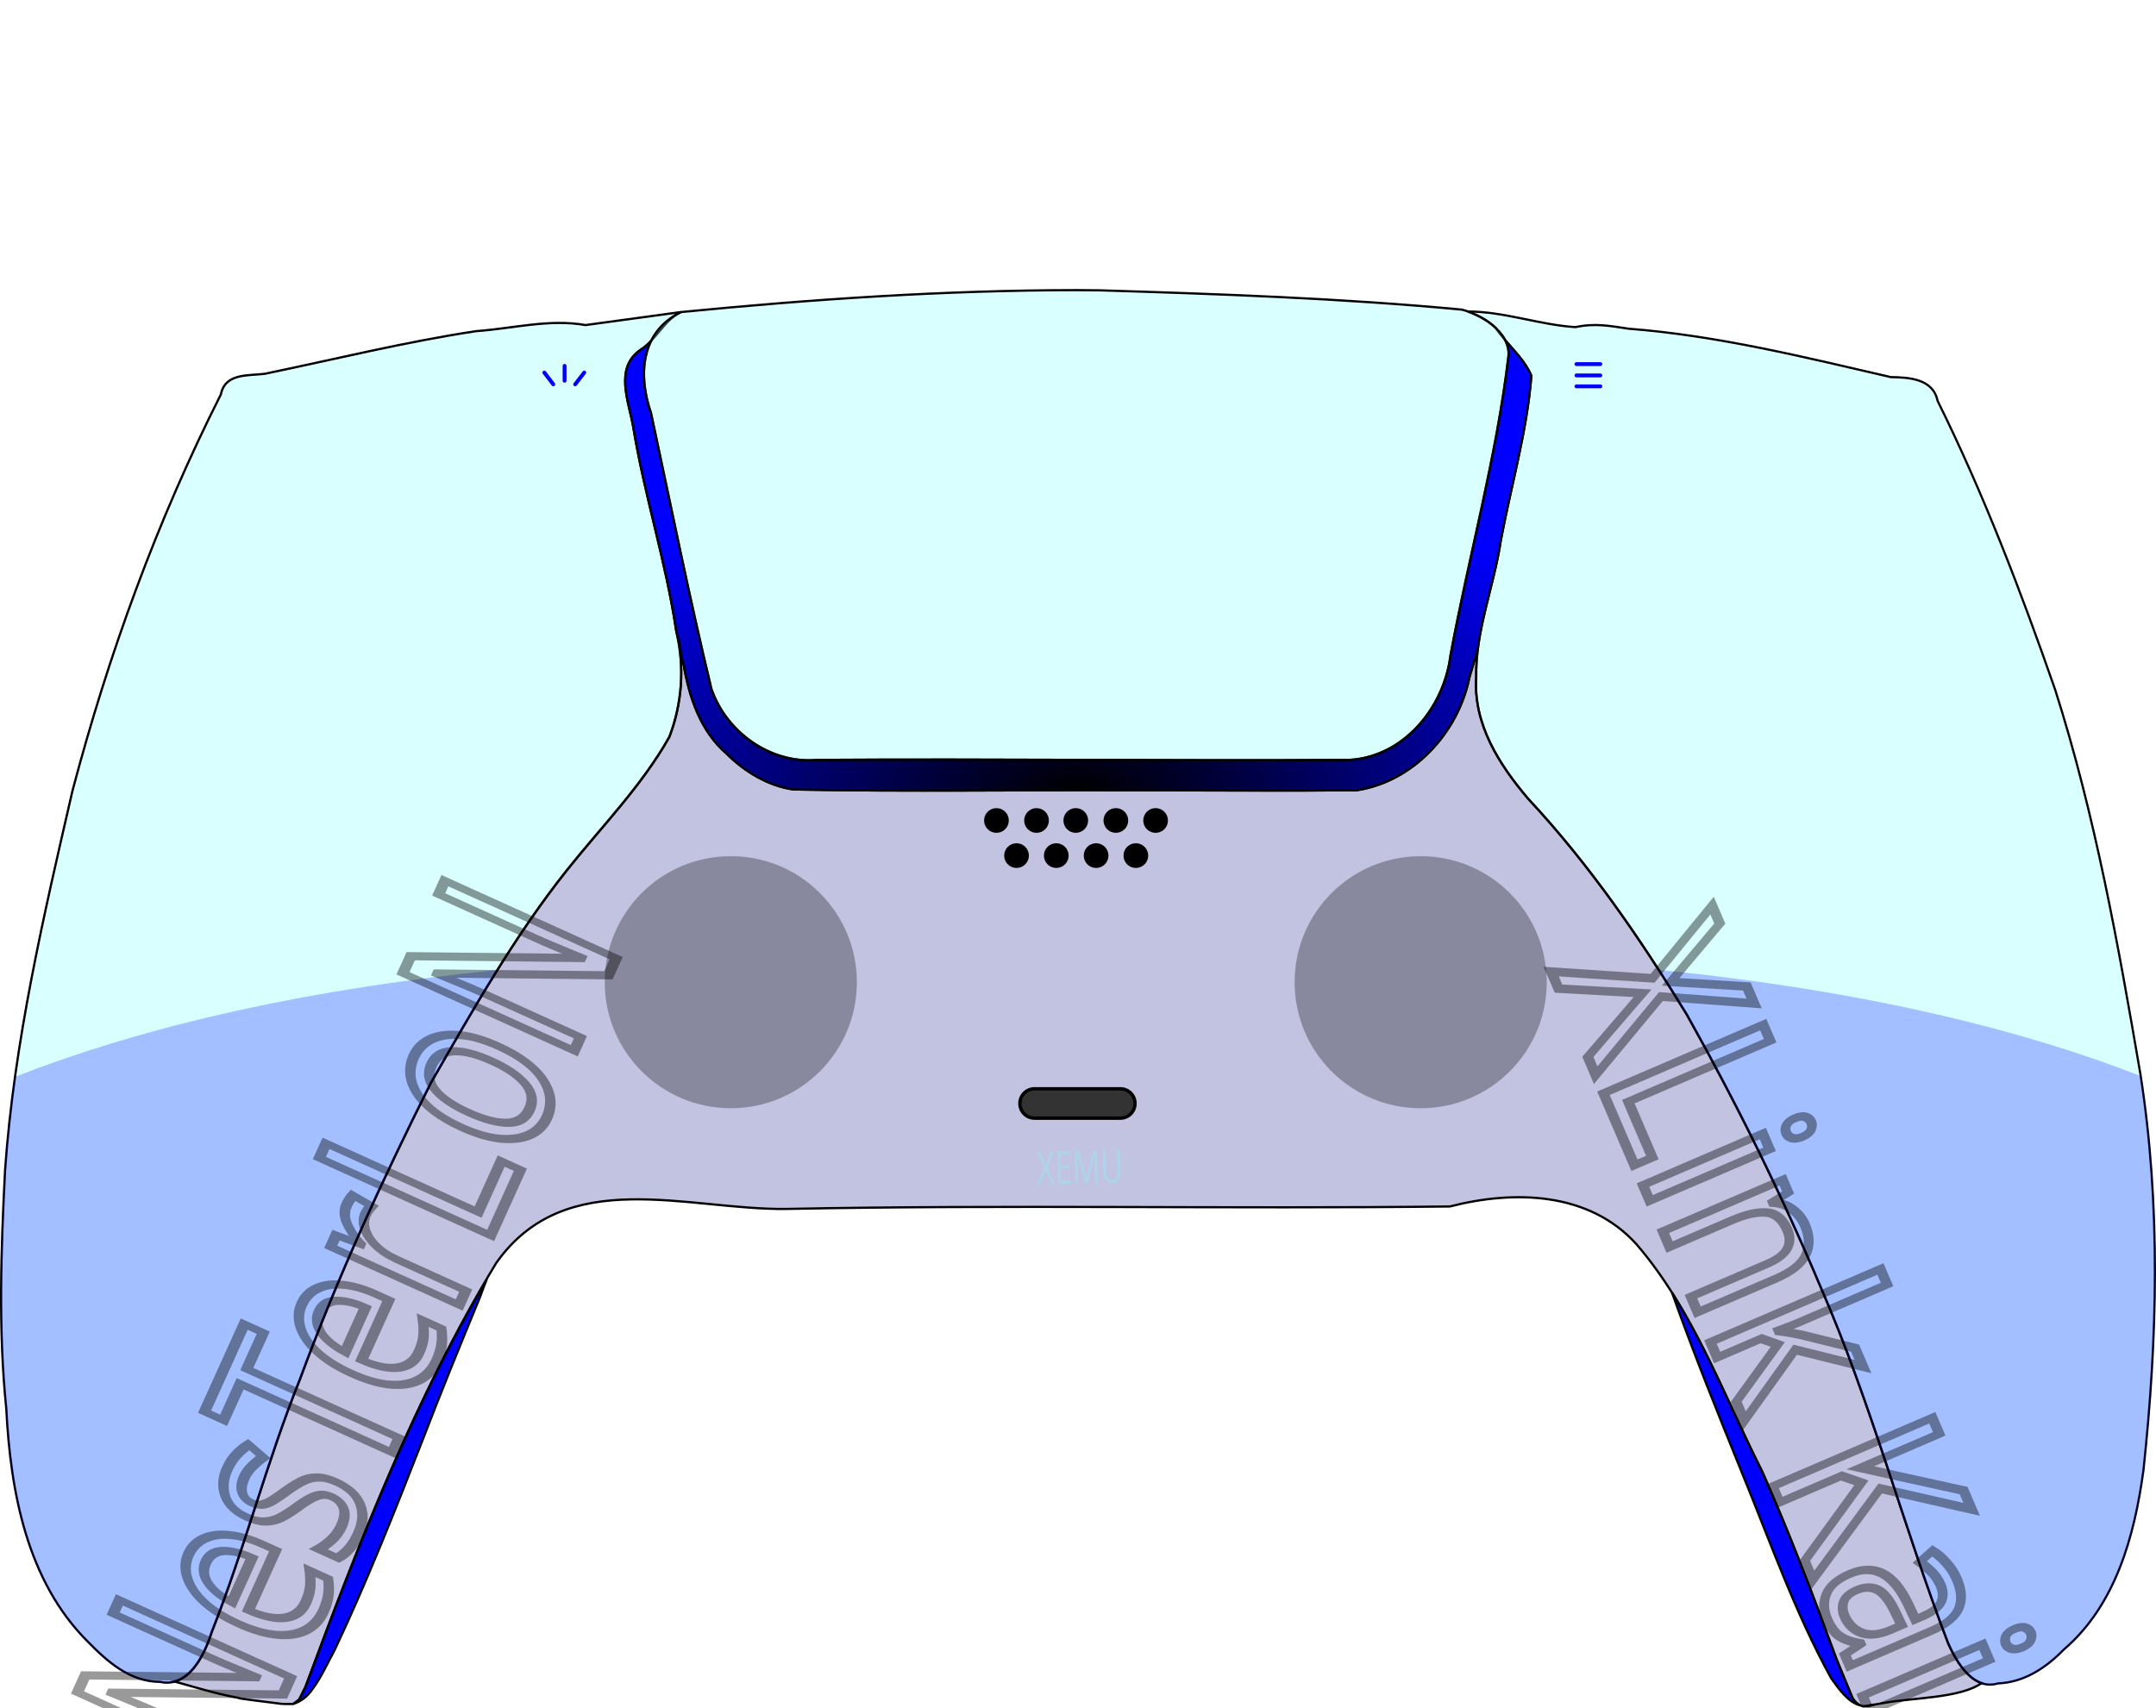
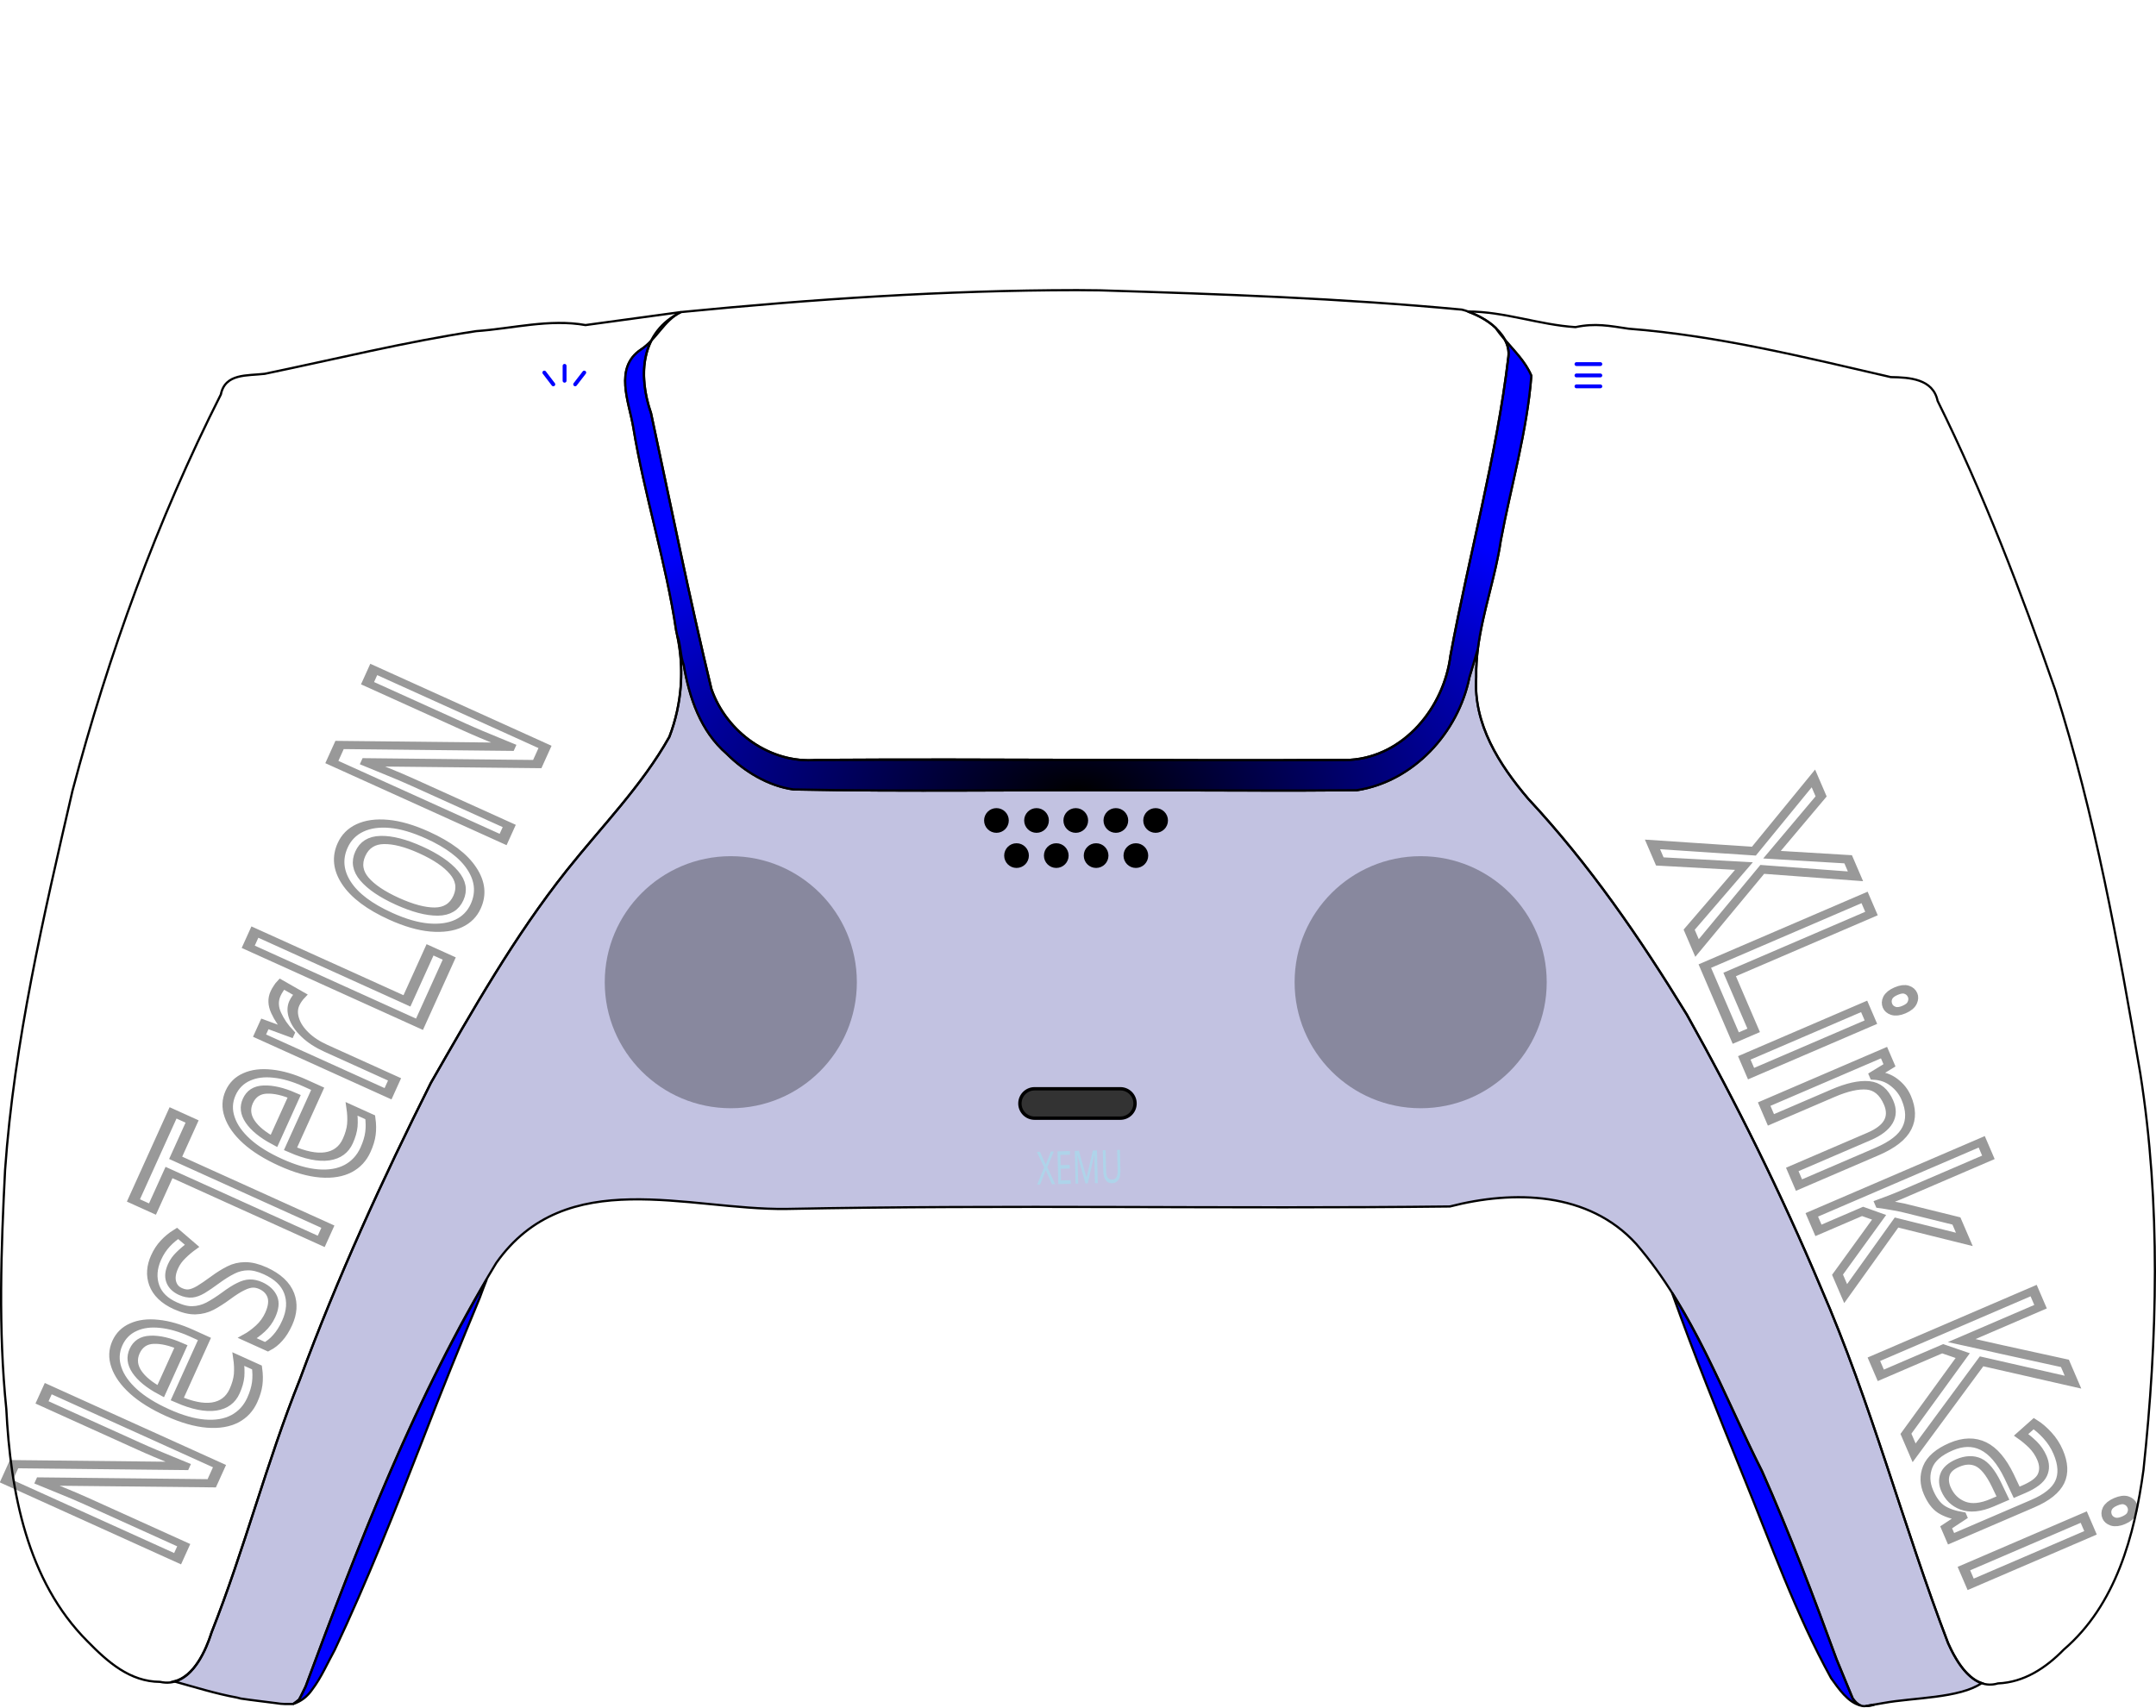
<svg xmlns="http://www.w3.org/2000/svg" width="1000" height="792.065" version="1.1">
  <defs id="defs2">
    <linearGradient id="linearGradient10241">
      <stop offset="0" id="stop10237" stop-color="#000000" />
      <stop offset="1" id="stop10239" stop-color="#0000ff" />
    </linearGradient>
    <radialGradient id="radialGradient10243" cx="0.5" cy="1" fx="0.5" fy="1" r="0.7" href="#linearGradient10241" />
  </defs>
  <style type="text/css" id="style2">.st0{fill:#61E0DF;}
	.st1{fill:#3ED8D2;}</style>
  <style type="text/css" id="style2-5">.st0{fill:#3ED8D2;}
	.st1{fill:#61E0DF;}
	.st2{opacity:8.000000e-002;}</style>
  <g class="layer">
    <g id="g26772" transform="matrix(3.897851,0,0,3.897851,-43.80702,-57.86266)">
      <path id="path23691" d="m794.46,637.63c9.92,27.87 21.02,55.3 32.14,82.71c12.44,30.5 23.48,61.79 39.41,90.7c3.4,4.7 7.55,10.91 13.28,12.29c-1.45,-0.55 -2.57,-1.79 -3.58,-3.18c-2.41,-5.86 -4.83,-11.72 -7.25,-17.58c-10.41,-28.48 -21.18,-56.83 -33.48,-84.55c-13.46,-26.6 -24.53,-55.14 -40.52,-80.39zm90.97,185.29c-1.21,0.21 -2.41,0.43 -3.62,0.63c-0.08,0.02 -0.17,0.02 -0.25,0.03c1.16,0.01 2.36,-0.13 3.64,-0.57c0.08,-0.03 0.15,-0.06 0.23,-0.09z" transform="scale(0.2645833)" stroke-width="1px" stroke="#000000" fill="#0000ff" />
      <path id="path23453" d="m261.38,631.66c-33.86,57.67 -58.27,120.58 -81.46,183.14c-1.01,1.96 -1.88,4.02 -2.97,5.9c-0.91,0.62 -1.74,1.48 -2.7,1.96c3.65,-1.15 6.47,-3.4 8.63,-6.53c4.12,-5.44 6.86,-11.89 10.16,-17.86c14.58,-30.9 27.14,-62.68 39.55,-94.5c8.21,-21.39 16.86,-42.61 25.62,-63.79c0.99,-2.78 2.08,-5.55 3.17,-8.32z" transform="scale(0.2645833)" stroke-width="1px" stroke="#000000" fill="#0000ff" display="inline" />
    </g>
    <g id="g26754" transform="matrix(3.897851,0,0,3.897851,-43.80702,-57.86266)">
      <path id="path17957" d="m346.99,341.75c3.32,15.22 2.14,31.16 -3.46,45.8c-12.36,22.05 -30.47,40.35 -46.16,60.09c-23.56,29.67 -42.29,62.82 -61.13,95.63c-21.76,43.42 -42.09,87.74 -58.9,133.36c-15.01,37.31 -24.9,76.43 -39.7,113.78c-2.65,8.41 -7.93,19.78 -16.85,22.07c9.05,2.5 18.88,5.59 28.28,7.28c0.56,0.15 1.13,0.29 1.69,0.44c5.33,0.8 10.7,1.38 16.05,2.09c2.46,0.46 4.95,0.38 7.44,0.37c0.96,-0.48 1.79,-1.34 2.7,-1.96c1.09,-1.88 1.96,-3.94 2.97,-5.9c24.18,-65.22 49.56,-130.9 85.73,-190.54c31.36,-44.42 86.11,-23.76 130.44,-24.31c99.45,-2 199.09,0.05 298.46,-1.11c28.71,-7.4 62.42,-6.72 83.82,16.88c25.6,29.69 39.07,67.64 56.61,102.3c12.3,27.72 23.07,56.07 33.48,84.55c2.42,5.86 4.84,11.72 7.25,17.58c1.53,2.11 3.32,3.88 6.1,3.4c2.66,-0.45 5.32,-0.92 7.98,-1.38c12.96,-2.4 33.96,-2.05 43.95,-8.92c-7.17,-2.43 -12.21,-11.41 -15.12,-17.98c-20.22,-52.87 -34.58,-107.99 -57.23,-159.99c-17.71,-42.01 -38,-83.02 -60.28,-122.77c-20.98,-34.29 -43.82,-67.54 -71.27,-97.01c-13.07,-15.38 -24.8,-33.65 -23.43,-54.7c-0.1,-4.32 0.2,-8.59 0.73,-12.84c-1.27,4.27 -2.56,8.55 -3.81,12.83c-5.03,24.87 -25.12,46.86 -50.66,50.8c-32.64,0.35 -65.38,-0.01 -98.05,0.07c-51.75,-0.33 -103.53,0.65 -155.27,-0.43c-11.34,-1.56 -21.98,-8.03 -30.05,-16.07c-11.69,-10.1 -16.79,-25.12 -19.32,-39.93c-1.58,-4.13 -1.33,-9.41 -2.99,-13.48z" transform="scale(0.2645833)" stroke-width="1px" stroke="#000000" fill="#0f0f8a" display="inline" fill-opacity="0.25" />
      <g id="g19181">
        <circle id="circle19152" cx="146.4" cy="116.68" r="1.47" stroke-miterlimit="4" stroke-linecap="round" stroke-width="0.46" fill="#000000" />
        <circle id="circle19150" cx="141.67" cy="116.68" r="1.47" stroke-miterlimit="4" stroke-linecap="round" stroke-width="0.46" fill="#000000" />
        <circle id="circle19148" cx="136.93" cy="116.68" r="1.47" stroke-miterlimit="4" stroke-linecap="round" stroke-width="0.46" fill="#000000" />
        <circle id="circle19146" cx="132.2" cy="116.68" r="1.47" stroke-miterlimit="4" stroke-linecap="round" stroke-width="0.46" fill="#000000" />
        <circle id="circle19144" cx="148.75" cy="112.5" r="1.47" stroke-miterlimit="4" stroke-linecap="round" stroke-width="0.46" fill="#000000" />
        <circle id="circle19142" cx="144.02" cy="112.5" r="1.47" stroke-miterlimit="4" stroke-linecap="round" stroke-width="0.46" fill="#000000" />
        <circle id="circle19140" cx="139.25" cy="112.5" r="1.47" stroke-miterlimit="4" stroke-linecap="round" stroke-width="0.46" fill="#000000" />
        <circle id="circle19138" cx="134.58" cy="112.5" r="1.47" stroke-miterlimit="4" stroke-linecap="round" stroke-width="0.46" fill="#000000" />
        <circle id="path18990" cx="129.81" cy="112.5" r="1.47" stroke-miterlimit="4" stroke-linecap="round" stroke-width="0.46" fill="#000000" />
      </g>
      <ellipse id="circle19789" cx="180.29" cy="131.75" rx="15" ry="15" stroke-miterlimit="4" stroke-linecap="round" stroke-width="0" stroke="#000000" fill="#000000" fill-opacity="0.3" />
      <ellipse id="path19259" cx="98.2" cy="131.75" rx="15" ry="15" stroke-miterlimit="4" stroke-linecap="round" stroke-width="0" stroke="#000000" fill="#000000" fill-opacity="0.3" />
    </g>
    <g id="g26728" transform="matrix(3.897851,0,0,3.897851,-43.80702,-57.86266)">
      <g id="g2838">
-         <path id="path2575" d="m348.71,196.49l-42.9,5.85c-16.32,-2.88 -32.73,1.56 -49.17,2.73c-32,4.82 -63.52,12.66 -95.1,19.19c-7.87,0.94 -17.8,-0.3 -19.73,9.29c-28.68,56.77 -50.51,116.84 -66.74,178.31c-12.96,56.25 -26.23,112.87 -30.31,170.59c-1.82,35.8 -3.09,71.7 0.55,107.43c1.89,37.16 9.23,77.28 36.53,104.59c8.95,9.15 19.01,18.17 32.6,18.22c12.93,2.85 19.96,-12.03 23.2,-22.28c14.8,-37.35 24.69,-76.47 39.7,-113.78c16.81,-45.62 37.14,-89.94 58.9,-133.36c18.84,-32.81 37.57,-65.96 61.13,-95.63c15.69,-19.74 33.8,-38.04 46.16,-60.09c5.85,-15.28 6.93,-31.99 3.05,-47.81c-4.56,-30.8 -14.24,-60.65 -19.28,-91.41c-1.94,-11.53 -8.77,-26.73 3.41,-34.95c7.11,-4.62 10.18,-13 18,-16.89z" stroke-width="1px" stroke="#000000" fill="#80ffff" display="inline" transform="scale(0.2645833)" fill-opacity="0.3" />
-         <path id="path1382" d="m871.94,1700.91c-365.93,36.75 -643.44,107.67 -845.59,187.32c-7.57,54.23 -13.58,108.67 -17.45,163.36c-7.09,139.58 -12.07,279.48 2.14,418.78c7.37,144.82 35.98,301.2 142.41,407.66c34.87,35.67 74.1,70.83 127.03,71.03c50.43,11.12 77.84,-46.89 90.45,-86.86c57.7,-145.59 96.25,-298.05 154.74,-443.49c65.51,-177.81 144.77,-350.58 229.58,-519.83c38.09,-66.33 76.14,-132.99 116.69,-197.97z" transform="matrix(0.06787928,0,0,0.06787928,11.23876,14.84476)" stroke-miterlimit="4" stroke-width="0" stroke="#000000" fill="#0000ff" fill-opacity="0.25" />
+         <path id="path2575" d="m348.71,196.49l-42.9,5.85c-16.32,-2.88 -32.73,1.56 -49.17,2.73c-32,4.82 -63.52,12.66 -95.1,19.19c-7.87,0.94 -17.8,-0.3 -19.73,9.29c-28.68,56.77 -50.51,116.84 -66.74,178.31c-12.96,56.25 -26.23,112.87 -30.31,170.59c-1.82,35.8 -3.09,71.7 0.55,107.43c1.89,37.16 9.23,77.28 36.53,104.59c8.95,9.15 19.01,18.17 32.6,18.22c12.93,2.85 19.96,-12.03 23.2,-22.28c14.8,-37.35 24.69,-76.47 39.7,-113.78c16.81,-45.62 37.14,-89.94 58.9,-133.36c18.84,-32.81 37.57,-65.96 61.13,-95.63c15.69,-19.74 33.8,-38.04 46.16,-60.09c5.85,-15.28 6.93,-31.99 3.05,-47.81c-4.56,-30.8 -14.24,-60.65 -19.28,-91.41c-1.94,-11.53 -8.77,-26.73 3.41,-34.95c7.11,-4.62 10.18,-13 18,-16.89z" stroke-width="1px" stroke="#000000" fill="#000000" display="inline" transform="scale(0.2645833)" fill-opacity="0" />
+         <path id="path1382" d="m871.94,1700.91c-365.93,36.75 -643.44,107.67 -845.59,187.32c-7.57,54.23 -13.58,108.67 -17.45,163.36c-7.09,139.58 -12.07,279.48 2.14,418.78c7.37,144.82 35.98,301.2 142.41,407.66c34.87,35.67 74.1,70.83 127.03,71.03c50.43,11.12 77.84,-46.89 90.45,-86.86c57.7,-145.59 96.25,-298.05 154.74,-443.49c65.51,-177.81 144.77,-350.58 229.58,-519.83c38.09,-66.33 76.14,-132.99 116.69,-197.97z" transform="matrix(0.06787928,0,0,0.06787928,11.23876,14.84476)" stroke-miterlimit="4" stroke-width="0" stroke="#000000" fill="#000000" fill-opacity="0" />
        <g id="g26712">
          <path d="m80.76,59.19l-1.08,1.4" id="path17681" stroke-miterlimit="4" stroke-linecap="round" stroke-width="0.46" stroke="#0000ff" fill="none" />
          <path d="m78.42,58.39l0,1.77" id="path17093" stroke-miterlimit="4" stroke-linecap="round" stroke-width="0.46" stroke="#0000ff" fill="none" />
          <path d="m76.01,59.19l1.07,1.4" id="path17683" stroke-miterlimit="4" stroke-linecap="round" stroke-width="0.46" stroke="#0000ff" fill="none" />
        </g>
      </g>
      <g id="g2829">
-         <path d="m185.88,51.92c4.37,0 8.53,1.59 12.83,1.86c2.36,-0.5 4.04,-0.15 6.34,0.19c10.57,0.82 20.89,3.38 31.19,5.76c2.21,0.03 5.01,0.2 5.56,2.82c5.5,11.11 9.93,22.72 14,34.41c4.74,14.88 7.49,30.28 10.12,45.64c2.46,15.61 2.05,31.56 0.38,47.21c-1.06,7.8 -3.28,16.05 -9.48,21.37c-2.13,2.18 -4.71,3.9 -7.84,4.03c-2.95,0.88 -4.92,-2.52 -5.93,-4.79c-5.35,-13.99 -9.15,-28.58 -15.14,-42.33c-4.69,-11.12 -10.05,-21.97 -15.95,-32.49c-5.55,-9.07 -11.59,-17.87 -18.86,-25.67c-3.46,-4.06 -6.56,-8.9 -6.2,-14.47c-0.12,-5.55 2.12,-10.81 2.92,-16.27c1.22,-6.53 3.13,-13 3.64,-19.62c-0.95,-2.24 -2.97,-3.76 -4.26,-5.72c-0.93,-0.91 -2.12,-1.47 -3.32,-1.93z" id="path4128" stroke-width="0.26px" stroke="#000000" fill="#80ffff" display="inline" fill-opacity="0.3" />
-         <path id="path2657" d="m2907.81,1700.63c16.74,25.91 33.13,52.05 49.23,78.35c86.84,154.94 165.92,314.81 234.96,478.56c88.31,202.69 144.26,417.51 223.09,623.61c14.86,33.57 43.84,83.56 87.28,70.6c46.21,-1.85 84.22,-27.22 115.58,-59.31c91.31,-78.46 123.94,-199.93 139.56,-314.78c24.47,-229.11 30.64,-462.46 -4.88,-690.82c-202.37,-79.28 -479.64,-149.75 -844.82,-186.21z" transform="matrix(0.06787928,0,0,0.06787928,11.23876,14.84476)" stroke-miterlimit="4" stroke-width="0" stroke="#000000" fill="#0000ff" fill-opacity="0.25" />
+         <path d="m185.88,51.92c4.37,0 8.53,1.59 12.83,1.86c2.36,-0.5 4.04,-0.15 6.34,0.19c10.57,0.82 20.89,3.38 31.19,5.76c2.21,0.03 5.01,0.2 5.56,2.82c5.5,11.11 9.93,22.72 14,34.41c4.74,14.88 7.49,30.28 10.12,45.64c2.46,15.61 2.05,31.56 0.38,47.21c-1.06,7.8 -3.28,16.05 -9.48,21.37c-2.13,2.18 -4.71,3.9 -7.84,4.03c-2.95,0.88 -4.92,-2.52 -5.93,-4.79c-5.35,-13.99 -9.15,-28.58 -15.14,-42.33c-4.69,-11.12 -10.05,-21.97 -15.95,-32.49c-5.55,-9.07 -11.59,-17.87 -18.86,-25.67c-3.46,-4.06 -6.56,-8.9 -6.2,-14.47c-0.12,-5.55 2.12,-10.81 2.92,-16.27c1.22,-6.53 3.13,-13 3.64,-19.62c-0.95,-2.24 -2.97,-3.76 -4.26,-5.72c-0.93,-0.91 -2.12,-1.47 -3.32,-1.93z" id="path4128" stroke-width="0.26px" stroke="#000000" fill="#000000" display="inline" fill-opacity="0" />
+         <path id="path2657" d="m2907.81,1700.63c16.74,25.91 33.13,52.05 49.23,78.35c86.84,154.94 165.92,314.81 234.96,478.56c88.31,202.69 144.26,417.51 223.09,623.61c14.86,33.57 43.84,83.56 87.28,70.6c46.21,-1.85 84.22,-27.22 115.58,-59.31c91.31,-78.46 123.94,-199.93 139.56,-314.78c24.47,-229.11 30.64,-462.46 -4.88,-690.82c-202.37,-79.28 -479.64,-149.75 -844.82,-186.21z" transform="matrix(0.06787928,0,0,0.06787928,11.23876,14.84476)" stroke-miterlimit="4" stroke-width="0" stroke="#000000" fill="#000000" fill-opacity="0" />
        <g id="g17054" display="inline">
          <path d="m198.83,60.83l2.84,0" id="path17047" stroke-miterlimit="4" stroke-linecap="round" stroke-width="0.46" stroke="#0000ff" fill="none" />
          <path d="m198.83,59.53l2.84,0" id="path17599" stroke-miterlimit="4" stroke-linecap="round" stroke-width="0.46" stroke="#0000ff" fill="none" />
          <path d="m198.83,58.18l2.84,0" id="path17517" stroke-miterlimit="4" stroke-linecap="round" stroke-width="0.46" stroke="#0000ff" fill="none" display="inline" />
        </g>
      </g>
    </g>
    <path id="path9262" d="m697.94,157.6c1.29,2.39 2.02,5 1.69,7.85c-5.55,46.8 -18.34,92.43 -26.89,138.74c-2.99,23.96 -21.43,46.76 -46.62,48.34c-82.43,0.54 -164.88,-0.53 -247.3,0.02c-21.51,1.85 -41.9,-12.84 -48.85,-32.91c-10.25,-42.43 -18.85,-85.29 -28.01,-127.97c-3.97,-11.55 -4.75,-23.88 0.18,-33.67c-1.46,1.56 -3.04,3 -4.88,4.2c-12.57,8.47 -5.52,24.16 -3.52,36.04c5.2,31.72 15.18,62.51 19.88,94.27c0.17,0.68 0.27,1.38 0.42,2.06c1.72,4.2 1.46,9.66 3.09,13.91c2.61,15.28 7.87,30.77 19.93,41.19c8.32,8.29 19.29,14.96 30.99,16.58c53.36,1.1 106.75,0.1 160.12,0.43c33.7,-0.08 67.47,0.29 101.12,-0.07c26.35,-4.06 47.06,-26.74 52.25,-52.39c1.29,-4.42 2.62,-8.82 3.93,-13.23c2.13,-16.88 8.13,-33.3 10.61,-50.17c4.75,-25.47 12.2,-50.69 14.19,-76.5c-2.77,-6.52 -7.84,-11.45 -12.33,-16.72z" stroke-miterlimit="4" stroke-width="1.03" stroke="#000000" fill-rule="nonzero" fill="url(#radialGradient10243)" display="inline" />
-     <path id="path6056" d="m499.49,134.6c-61.36,0.05 -122.63,4.2 -183.67,10.18c-18.69,9.18 -20,29.02 -13.86,46.89c9.16,42.68 17.76,85.54 28.01,127.97c6.95,20.07 27.34,34.76 48.84,32.91c82.43,-0.55 164.88,0.52 247.31,-0.02c25.19,-1.58 43.63,-24.38 46.62,-48.34c8.55,-46.31 21.34,-91.94 26.89,-138.74c1.37,-11.8 -13.98,-20 -21.59,-21.81c-55.78,-5.25 -111.84,-7.21 -167.83,-8.94c-3.57,-0.05 -7.15,-0.08 -10.72,-0.1z" stroke-width="1.03px" stroke="#000000" fill="#80ffff" display="inline" fill-opacity="0.3" />
+     <path id="path6056" d="m499.49,134.6c-61.36,0.05 -122.63,4.2 -183.67,10.18c-18.69,9.18 -20,29.02 -13.86,46.89c9.16,42.68 17.76,85.54 28.01,127.97c6.95,20.07 27.34,34.76 48.84,32.91c82.43,-0.55 164.88,0.52 247.31,-0.02c25.19,-1.58 43.63,-24.38 46.62,-48.34c8.55,-46.31 21.34,-91.94 26.89,-138.74c1.37,-11.8 -13.98,-20 -21.59,-21.81c-55.78,-5.25 -111.84,-7.21 -167.83,-8.94c-3.57,-0.05 -7.15,-0.08 -10.72,-0.1z" stroke-width="1.03px" stroke="#000000" fill="#000000" display="inline" fill-opacity="0" />
    <g id="g26664" transform="matrix(3.897851,0,0,3.897851,-43.80702,-57.86266)" display="inline">
      <path id="rect21794" d="m507.78,545.89a6.61,6.61 0 0 0 -6.61,6.61a6.61,6.61 0 0 0 6.61,6.62l38.55,0a6.61,6.61 0 0 0 6.62,-6.62a6.61,6.61 0 0 0 -6.62,-6.61l-38.55,0z" transform="scale(0.2645833)" stroke-miterlimit="4" stroke-linejoin="round" stroke-linecap="round" stroke-width="1.51" stroke="#000000" fill="#333333" />
    </g>
-     <text fill="#000000" stroke="#000000" x="-315" y="459.94" id="svg_1" font-size="24" font-family="Fantasy" text-anchor="middle" xml:space="preserve" transform="rotate(-65.6536 156.392 612.821) matrix(3.47202 0 0 5.0868 1250.08 -1678.3)" fill-opacity="0" stroke-opacity="0.4">NesTerLoN</text>
-     <text fill="#000000" stroke="#000000" x="-315" y="459.94" id="svg_2" font-size="24" font-family="Fantasy" text-anchor="middle" xml:space="preserve" transform="rotate(66.7363 835.609 607.679) matrix(3.77024 0 0 4.70528 2023.68 -1511.75)" fill-opacity="0" stroke-opacity="0.4">XLink Kai</text>
+     <text fill="#000000" stroke="#000000" x="-315" y="459.94" id="svg_1" font-size="24" font-family="Fantasy" text-anchor="middle" xml:space="preserve" transform="rotate(-65.6536 123.414 514.834) matrix(3.47202 0 0 5.0868 1217.1 -1776.31)" fill-opacity="0" stroke-opacity="0.4" style="cursor: move;">NesTerLoN</text>
+     <text fill="#000000" stroke="#000000" x="-315" y="459.94" id="svg_2" font-size="24" font-family="Fantasy" text-anchor="middle" xml:space="preserve" transform="rotate(66.7363 882.591 548.69) matrix(3.77024 0 0 4.70528 2070.66 -1570.76)" fill-opacity="0" stroke-opacity="0.4" style="cursor: move;">XLink Kai</text>
    <text fill="#80ffff" stroke="#000000" stroke-width="0" x="-315" y="459.94" id="svg_4" font-size="24" font-family="Fantasy" text-anchor="middle" xml:space="preserve" transform="rotate(-1.40732 500.491 540.903) matrix(0.601344 0 0 0.885811 690.288 141.678)" fill-opacity="0.3">XEMU</text>
  </g>
</svg>
